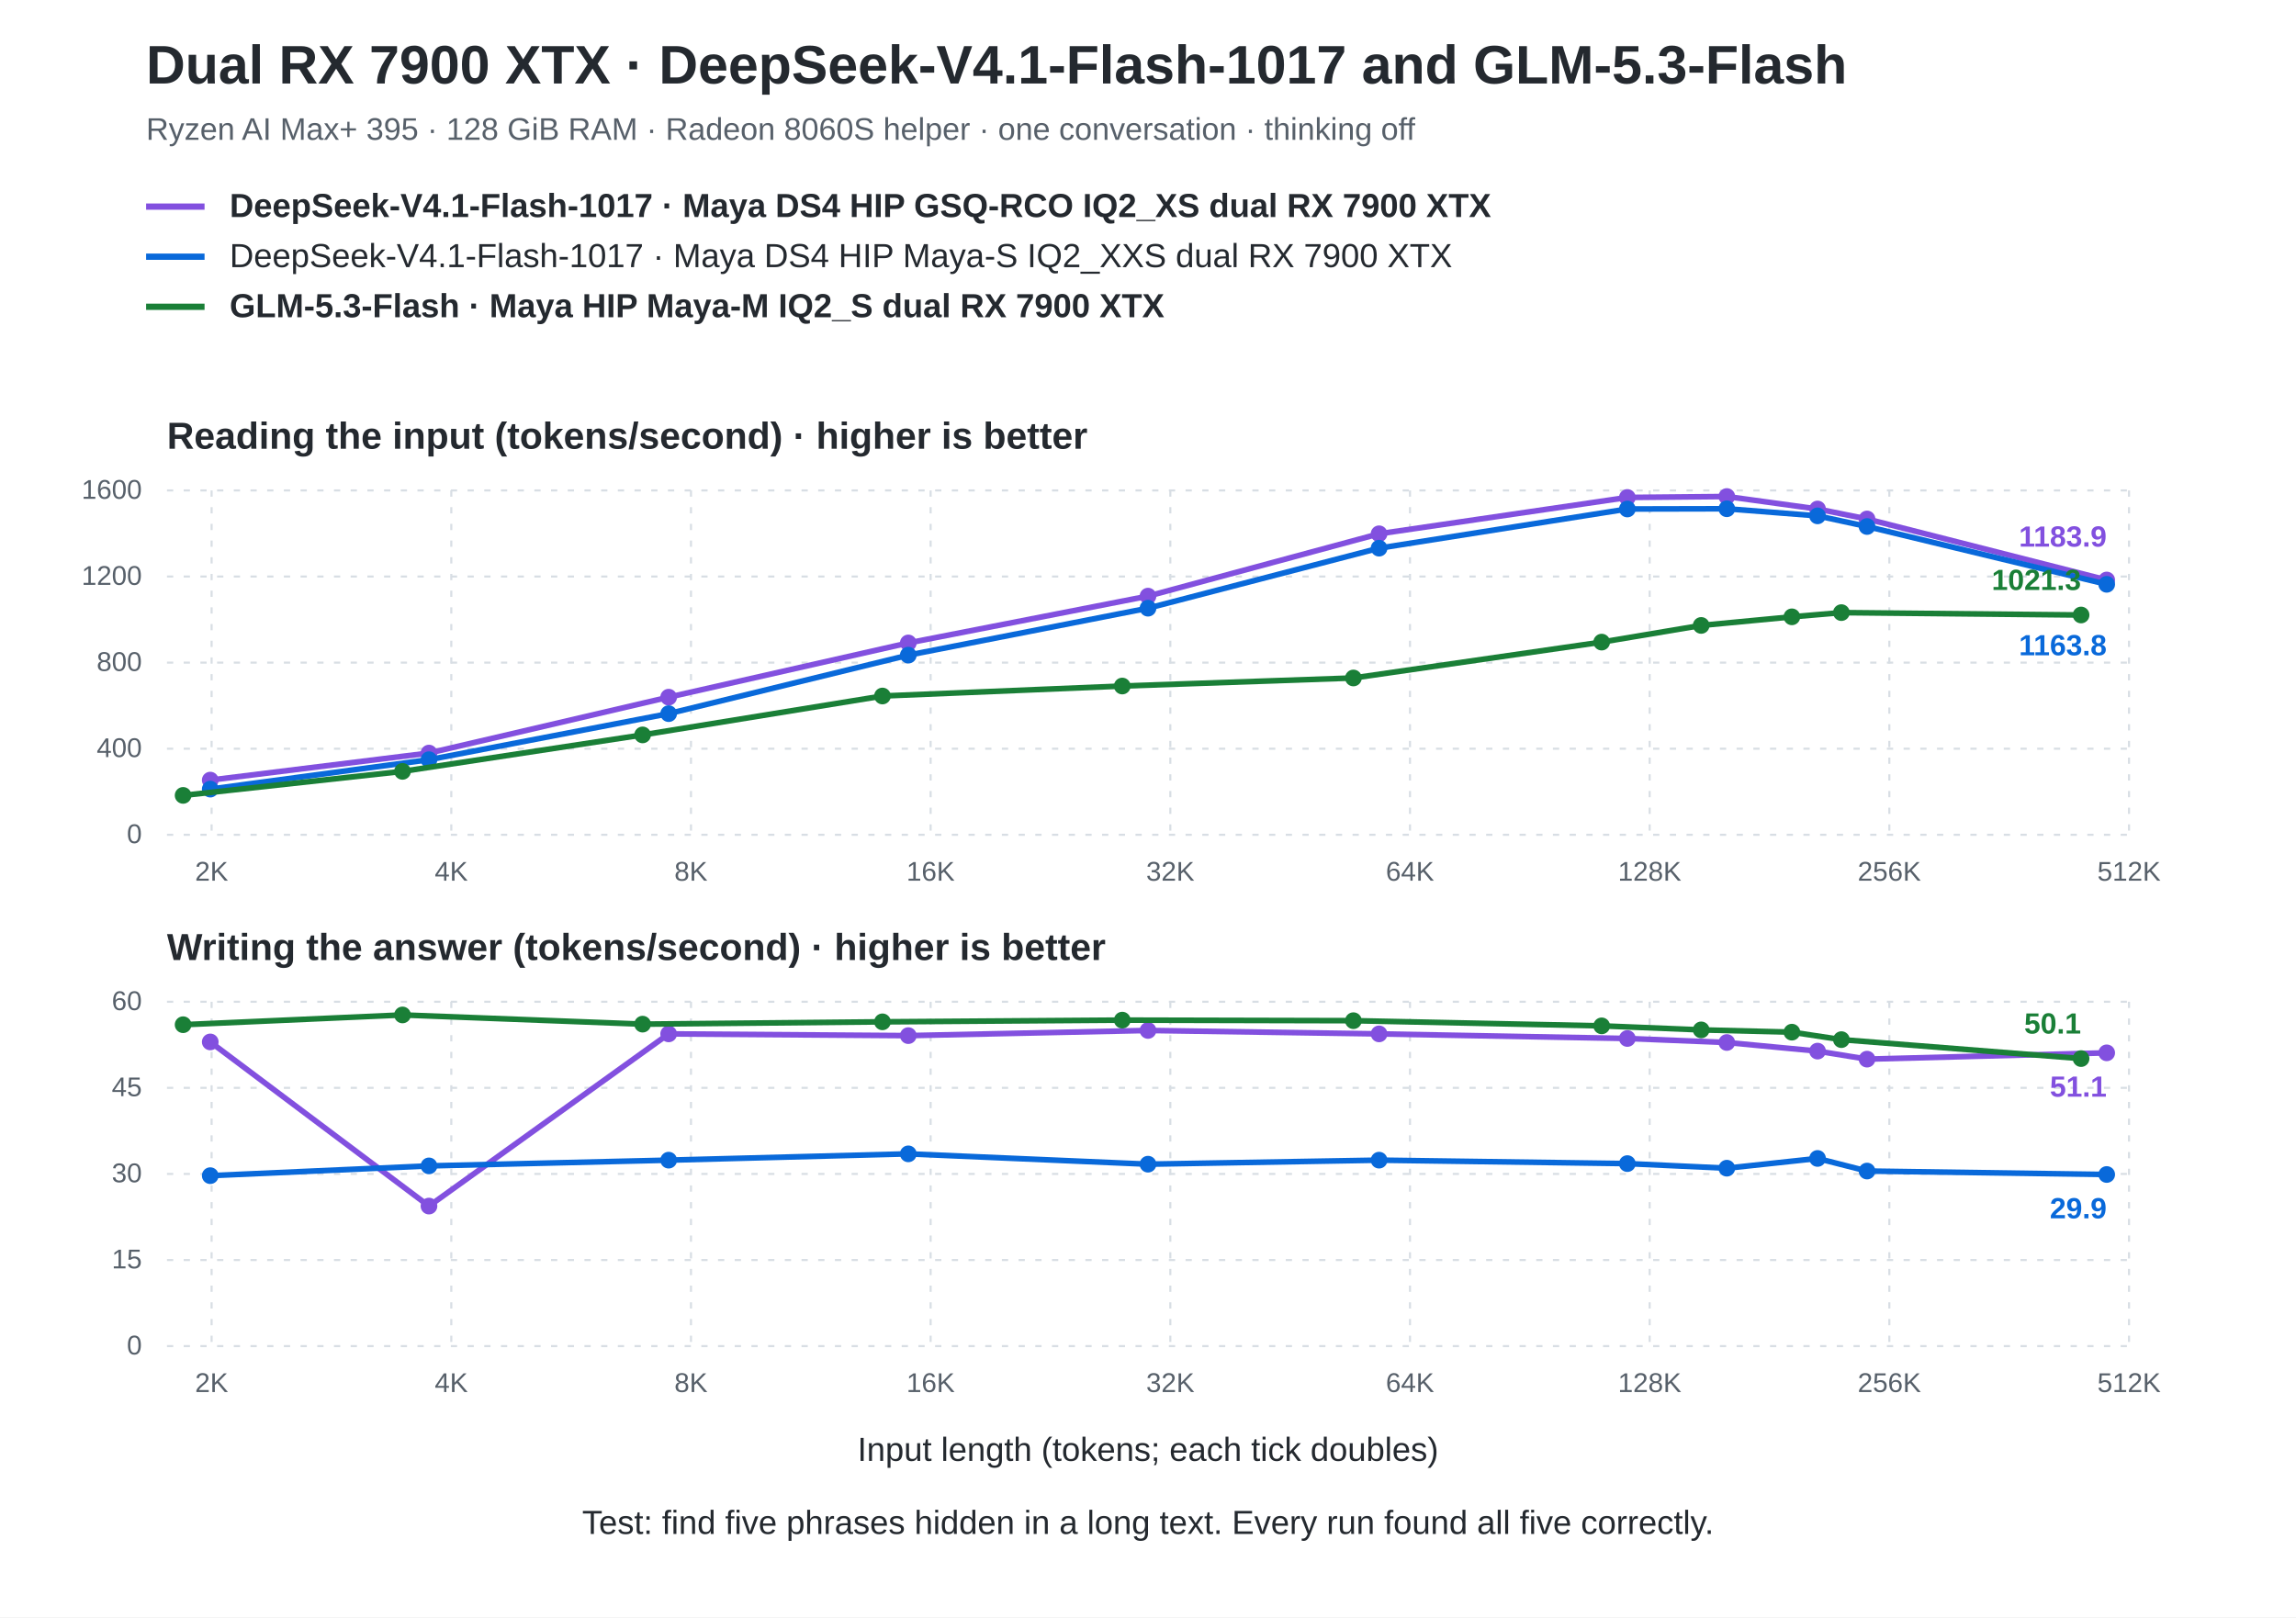
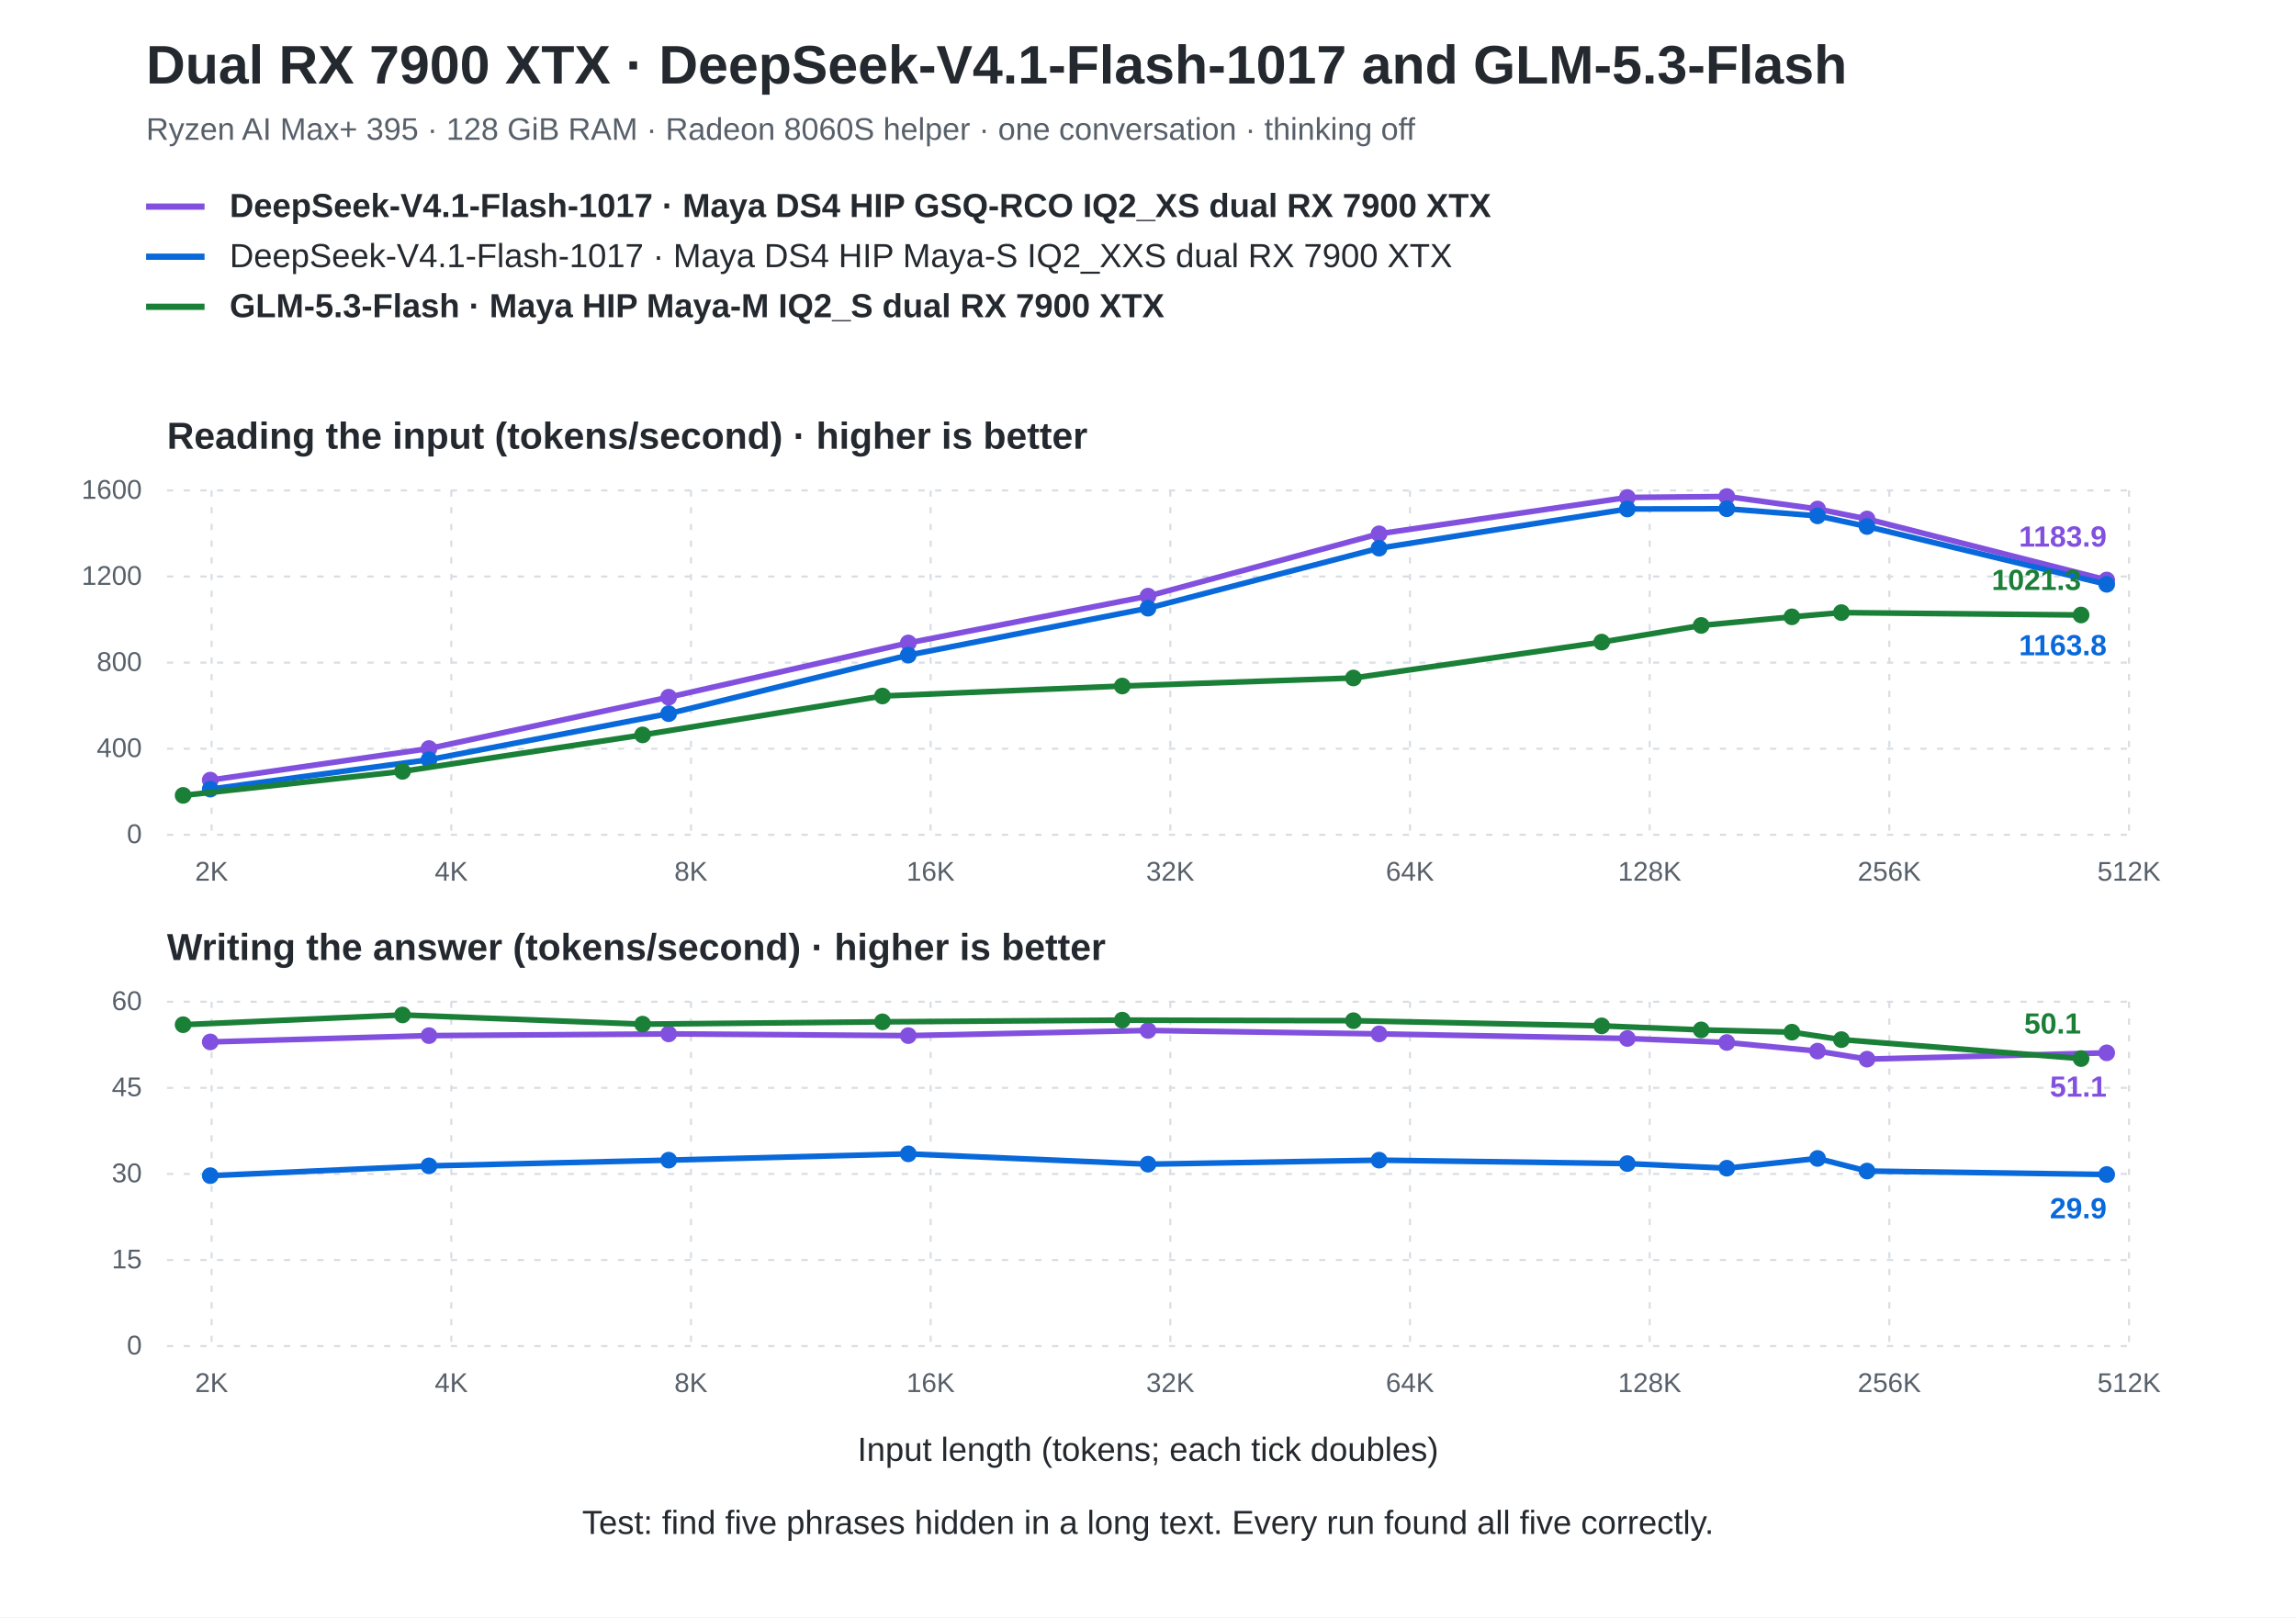
<svg xmlns="http://www.w3.org/2000/svg" viewBox="0 0 1100 775" role="img" aria-labelledby="title desc">
  <style>text{font-family:Arial,sans-serif;fill:#24292f}.title{font-size:26px;font-weight:700}.sub{font-size:15px;fill:#57606a}.label{font-size:16px}.tick{font-size:13px;fill:#57606a}.panel{font-size:18px;font-weight:700}.grid{stroke:#d8dee4;stroke-dasharray:3 5}.value{font-size:14px;font-weight:700}</style>
  <rect width="1100" height="775" fill="white" />
  <text x="70" y="40" class="title">Dual RX 7900 XTX · DeepSeek-V4.1-Flash-1017 and GLM-5.3-Flash</text>
  <text x="70" y="67" class="sub">Ryzen AI Max+ 395 · 128 GiB RAM · Radeon 8060S helper · one conversation · thinking off</text>
  <line x1="70" y1="99" x2="98" y2="99" stroke="#8250df" stroke-width="3" />
  <text x="110" y="104" class="label" style="font-weight:700">DeepSeek-V4.1-Flash-1017 · Maya DS4 HIP GSQ-RCO IQ2_XS dual RX 7900 XTX</text>
  <line x1="70" y1="123" x2="98" y2="123" stroke="#0969da" stroke-width="3" />
  <text x="110" y="128" class="label" style="font-weight:400">DeepSeek-V4.1-Flash-1017 · Maya DS4 HIP Maya-S IQ2_XXS dual RX 7900 XTX</text>
  <line x1="70" y1="147" x2="98" y2="147" stroke="#1a7f37" stroke-width="3" />
  <text x="110" y="152" class="label" style="font-weight:700">GLM-5.3-Flash · Maya HIP Maya-M IQ2_S dual RX 7900 XTX</text>
  <text x="80" y="215" class="panel">Reading the input (tokens/second) · higher is better</text>
  <line class="grid" x1="80" y1="400.00" x2="1020" y2="400.00" />
  <text class="tick" x="68" y="404.00" text-anchor="end">0</text>
  <line class="grid" x1="80" y1="358.75" x2="1020" y2="358.75" />
  <text class="tick" x="68" y="362.75" text-anchor="end">400</text>
  <line class="grid" x1="80" y1="317.50" x2="1020" y2="317.50" />
  <text class="tick" x="68" y="321.50" text-anchor="end">800</text>
  <line class="grid" x1="80" y1="276.25" x2="1020" y2="276.25" />
  <text class="tick" x="68" y="280.25" text-anchor="end">1200</text>
  <line class="grid" x1="80" y1="235.00" x2="1020" y2="235.00" />
  <text class="tick" x="68" y="239.00" text-anchor="end">1600</text>
  <line class="grid" x1="101.38" y1="235" x2="101.38" y2="400" />
  <text class="tick" x="101.38" y="422" text-anchor="middle">2K</text>
  <line class="grid" x1="216.21" y1="235" x2="216.21" y2="400" />
  <text class="tick" x="216.21" y="422" text-anchor="middle">4K</text>
  <line class="grid" x1="331.04" y1="235" x2="331.04" y2="400" />
  <text class="tick" x="331.04" y="422" text-anchor="middle">8K</text>
  <line class="grid" x1="445.86" y1="235" x2="445.86" y2="400" />
  <text class="tick" x="445.86" y="422" text-anchor="middle">16K</text>
  <line class="grid" x1="560.69" y1="235" x2="560.69" y2="400" />
  <text class="tick" x="560.69" y="422" text-anchor="middle">32K</text>
  <line class="grid" x1="675.52" y1="235" x2="675.52" y2="400" />
  <text class="tick" x="675.52" y="422" text-anchor="middle">64K</text>
  <line class="grid" x1="790.35" y1="235" x2="790.35" y2="400" />
  <text class="tick" x="790.35" y="422" text-anchor="middle">128K</text>
  <line class="grid" x1="905.17" y1="235" x2="905.17" y2="400" />
  <text class="tick" x="905.17" y="422" text-anchor="middle">256K</text>
  <line class="grid" x1="1020.00" y1="235" x2="1020.00" y2="400" />
  <text class="tick" x="1020.00" y="422" text-anchor="middle">512K</text>
-   <path d="M100.73 373.79 L205.52 360.84 L320.35 334.06 L435.16 308.07 L550.00 285.64 L660.71 255.77 L779.65 238.36 L827.31 237.91 L870.78 243.89 L894.48 248.67 L1009.31 277.91" fill="none" stroke="#8250df" stroke-width="2.7" />
+   <path d="M100.73 373.79 L205.52 358.67 L320.35 334.06 L435.16 308.07 L550.00 285.64 L660.71 255.77 L779.65 238.36 L827.31 237.91 L870.78 243.89 L894.48 248.67 L1009.31 277.91" fill="none" stroke="#8250df" stroke-width="2.7" />
  <circle cx="100.73" cy="373.79" r="4" fill="#8250df" />
-   <circle cx="205.52" cy="360.84" r="4" fill="#8250df" />
+   <circle cx="205.52" cy="358.67" r="4" fill="#8250df" />
  <circle cx="320.35" cy="334.06" r="4" fill="#8250df" />
  <circle cx="435.16" cy="308.07" r="4" fill="#8250df" />
  <circle cx="550.00" cy="285.64" r="4" fill="#8250df" />
  <circle cx="660.71" cy="255.77" r="4" fill="#8250df" />
  <circle cx="779.65" cy="238.36" r="4" fill="#8250df" />
  <circle cx="827.31" cy="237.91" r="4" fill="#8250df" />
  <circle cx="870.78" cy="243.89" r="4" fill="#8250df" />
  <circle cx="894.48" cy="248.67" r="4" fill="#8250df" />
  <circle cx="1009.31" cy="277.91" r="4" fill="#8250df" />
  <text class="value" x="1009.31" y="261.91" text-anchor="end" style="fill:#8250df">1183.9</text>
  <path d="M100.73 378.11 L205.52 364.02 L320.35 341.95 L435.16 313.92 L550.00 291.42 L660.71 262.66 L779.65 243.89 L827.31 243.78 L870.78 247.18 L894.48 252.28 L1009.31 279.98" fill="none" stroke="#0969da" stroke-width="2.7" />
  <circle cx="100.73" cy="378.11" r="4" fill="#0969da" />
  <circle cx="205.52" cy="364.02" r="4" fill="#0969da" />
  <circle cx="320.35" cy="341.95" r="4" fill="#0969da" />
  <circle cx="435.16" cy="313.92" r="4" fill="#0969da" />
  <circle cx="550.00" cy="291.42" r="4" fill="#0969da" />
  <circle cx="660.71" cy="262.66" r="4" fill="#0969da" />
  <circle cx="779.65" cy="243.89" r="4" fill="#0969da" />
  <circle cx="827.31" cy="243.78" r="4" fill="#0969da" />
  <circle cx="870.78" cy="247.18" r="4" fill="#0969da" />
  <circle cx="894.48" cy="252.28" r="4" fill="#0969da" />
  <circle cx="1009.31" cy="279.98" r="4" fill="#0969da" />
  <text class="value" x="1009.31" y="313.98" text-anchor="end" style="fill:#0969da">1163.8</text>
  <path d="M87.73 381.12 L192.84 369.61 L307.87 352.14 L422.78 333.50 L537.67 328.72 L648.41 324.86 L767.36 307.67 L815.03 299.68 L858.49 295.56 L882.20 293.54 L997.03 294.68" fill="none" stroke="#1a7f37" stroke-width="2.7" />
  <circle cx="87.73" cy="381.12" r="4" fill="#1a7f37" />
  <circle cx="192.84" cy="369.61" r="4" fill="#1a7f37" />
  <circle cx="307.87" cy="352.14" r="4" fill="#1a7f37" />
  <circle cx="422.78" cy="333.50" r="4" fill="#1a7f37" />
  <circle cx="537.67" cy="328.72" r="4" fill="#1a7f37" />
  <circle cx="648.41" cy="324.86" r="4" fill="#1a7f37" />
  <circle cx="767.36" cy="307.67" r="4" fill="#1a7f37" />
  <circle cx="815.03" cy="299.68" r="4" fill="#1a7f37" />
  <circle cx="858.49" cy="295.56" r="4" fill="#1a7f37" />
  <circle cx="882.20" cy="293.54" r="4" fill="#1a7f37" />
  <circle cx="997.03" cy="294.68" r="4" fill="#1a7f37" />
  <text class="value" x="997.03" y="282.68" text-anchor="end" style="fill:#1a7f37">1021.3</text>
  <text x="80" y="460" class="panel">Writing the answer (tokens/second) · higher is better</text>
  <line class="grid" x1="80" y1="645.00" x2="1020" y2="645.00" />
  <text class="tick" x="68" y="649.00" text-anchor="end">0</text>
  <line class="grid" x1="80" y1="603.75" x2="1020" y2="603.75" />
  <text class="tick" x="68" y="607.75" text-anchor="end">15</text>
  <line class="grid" x1="80" y1="562.50" x2="1020" y2="562.50" />
  <text class="tick" x="68" y="566.50" text-anchor="end">30</text>
  <line class="grid" x1="80" y1="521.25" x2="1020" y2="521.25" />
  <text class="tick" x="68" y="525.25" text-anchor="end">45</text>
  <line class="grid" x1="80" y1="480.00" x2="1020" y2="480.00" />
  <text class="tick" x="68" y="484.00" text-anchor="end">60</text>
  <line class="grid" x1="101.38" y1="480" x2="101.38" y2="645" />
  <text class="tick" x="101.38" y="667" text-anchor="middle">2K</text>
  <line class="grid" x1="216.21" y1="480" x2="216.21" y2="645" />
  <text class="tick" x="216.21" y="667" text-anchor="middle">4K</text>
  <line class="grid" x1="331.04" y1="480" x2="331.04" y2="645" />
  <text class="tick" x="331.04" y="667" text-anchor="middle">8K</text>
  <line class="grid" x1="445.86" y1="480" x2="445.86" y2="645" />
  <text class="tick" x="445.86" y="667" text-anchor="middle">16K</text>
  <line class="grid" x1="560.69" y1="480" x2="560.69" y2="645" />
  <text class="tick" x="560.69" y="667" text-anchor="middle">32K</text>
  <line class="grid" x1="675.52" y1="480" x2="675.52" y2="645" />
  <text class="tick" x="675.52" y="667" text-anchor="middle">64K</text>
  <line class="grid" x1="790.35" y1="480" x2="790.35" y2="645" />
  <text class="tick" x="790.35" y="667" text-anchor="middle">128K</text>
  <line class="grid" x1="905.17" y1="480" x2="905.17" y2="645" />
  <text class="tick" x="905.17" y="667" text-anchor="middle">256K</text>
  <line class="grid" x1="1020.00" y1="480" x2="1020.00" y2="645" />
  <text class="tick" x="1020.00" y="667" text-anchor="middle">512K</text>
-   <path d="M100.73 499.25 L205.52 577.90 L320.35 495.40 L435.16 496.23 L550.00 493.75 L660.71 495.40 L779.65 497.60 L827.31 499.52 L870.78 503.65 L894.48 507.50 L1009.31 504.48" fill="none" stroke="#8250df" stroke-width="2.7" />
+   <path d="M100.73 499.25 L205.52 496.23 L320.35 495.40 L435.16 496.23 L550.00 493.75 L660.71 495.40 L779.65 497.60 L827.31 499.52 L870.78 503.65 L894.48 507.50 L1009.31 504.48" fill="none" stroke="#8250df" stroke-width="2.7" />
  <circle cx="100.73" cy="499.25" r="4" fill="#8250df" />
-   <circle cx="205.52" cy="577.90" r="4" fill="#8250df" />
+   <circle cx="205.52" cy="496.23" r="4" fill="#8250df" />
  <circle cx="320.35" cy="495.40" r="4" fill="#8250df" />
  <circle cx="435.16" cy="496.23" r="4" fill="#8250df" />
  <circle cx="550.00" cy="493.75" r="4" fill="#8250df" />
  <circle cx="660.71" cy="495.40" r="4" fill="#8250df" />
  <circle cx="779.65" cy="497.60" r="4" fill="#8250df" />
  <circle cx="827.31" cy="499.52" r="4" fill="#8250df" />
  <circle cx="870.78" cy="503.65" r="4" fill="#8250df" />
  <circle cx="894.48" cy="507.50" r="4" fill="#8250df" />
  <circle cx="1009.31" cy="504.48" r="4" fill="#8250df" />
  <text class="value" x="1009.31" y="525.48" text-anchor="end" style="fill:#8250df">51.1</text>
  <path d="M100.73 563.33 L205.52 558.65 L320.35 555.90 L435.16 552.88 L550.00 557.83 L660.71 555.90 L779.65 557.55 L827.31 559.75 L870.78 555.08 L894.48 561.12 L1009.31 562.77" fill="none" stroke="#0969da" stroke-width="2.7" />
  <circle cx="100.73" cy="563.33" r="4" fill="#0969da" />
  <circle cx="205.52" cy="558.65" r="4" fill="#0969da" />
  <circle cx="320.35" cy="555.90" r="4" fill="#0969da" />
  <circle cx="435.16" cy="552.88" r="4" fill="#0969da" />
  <circle cx="550.00" cy="557.83" r="4" fill="#0969da" />
  <circle cx="660.71" cy="555.90" r="4" fill="#0969da" />
  <circle cx="779.65" cy="557.55" r="4" fill="#0969da" />
  <circle cx="827.31" cy="559.75" r="4" fill="#0969da" />
  <circle cx="870.78" cy="555.08" r="4" fill="#0969da" />
  <circle cx="894.48" cy="561.12" r="4" fill="#0969da" />
  <circle cx="1009.31" cy="562.77" r="4" fill="#0969da" />
  <text class="value" x="1009.31" y="583.77" text-anchor="end" style="fill:#0969da">29.9</text>
  <path d="M87.73 491.00 L192.84 486.32 L307.87 490.73 L422.78 489.62 L537.67 488.80 L648.41 489.07 L767.36 491.55 L815.03 493.48 L858.49 494.57 L882.20 498.15 L997.03 507.23" fill="none" stroke="#1a7f37" stroke-width="2.7" />
  <circle cx="87.73" cy="491.00" r="4" fill="#1a7f37" />
  <circle cx="192.84" cy="486.32" r="4" fill="#1a7f37" />
  <circle cx="307.87" cy="490.73" r="4" fill="#1a7f37" />
  <circle cx="422.78" cy="489.62" r="4" fill="#1a7f37" />
  <circle cx="537.67" cy="488.80" r="4" fill="#1a7f37" />
  <circle cx="648.41" cy="489.07" r="4" fill="#1a7f37" />
  <circle cx="767.36" cy="491.55" r="4" fill="#1a7f37" />
  <circle cx="815.03" cy="493.48" r="4" fill="#1a7f37" />
  <circle cx="858.49" cy="494.57" r="4" fill="#1a7f37" />
  <circle cx="882.20" cy="498.15" r="4" fill="#1a7f37" />
  <circle cx="997.03" cy="507.23" r="4" fill="#1a7f37" />
  <text class="value" x="997.03" y="495.23" text-anchor="end" style="fill:#1a7f37">50.1</text>
  <text x="550" y="700" text-anchor="middle" class="label">Input length (tokens; each tick doubles)</text>
  <text x="550" y="735" text-anchor="middle" class="label">Test: find five phrases hidden in a long text. Every run found all five correctly.</text>
</svg>
